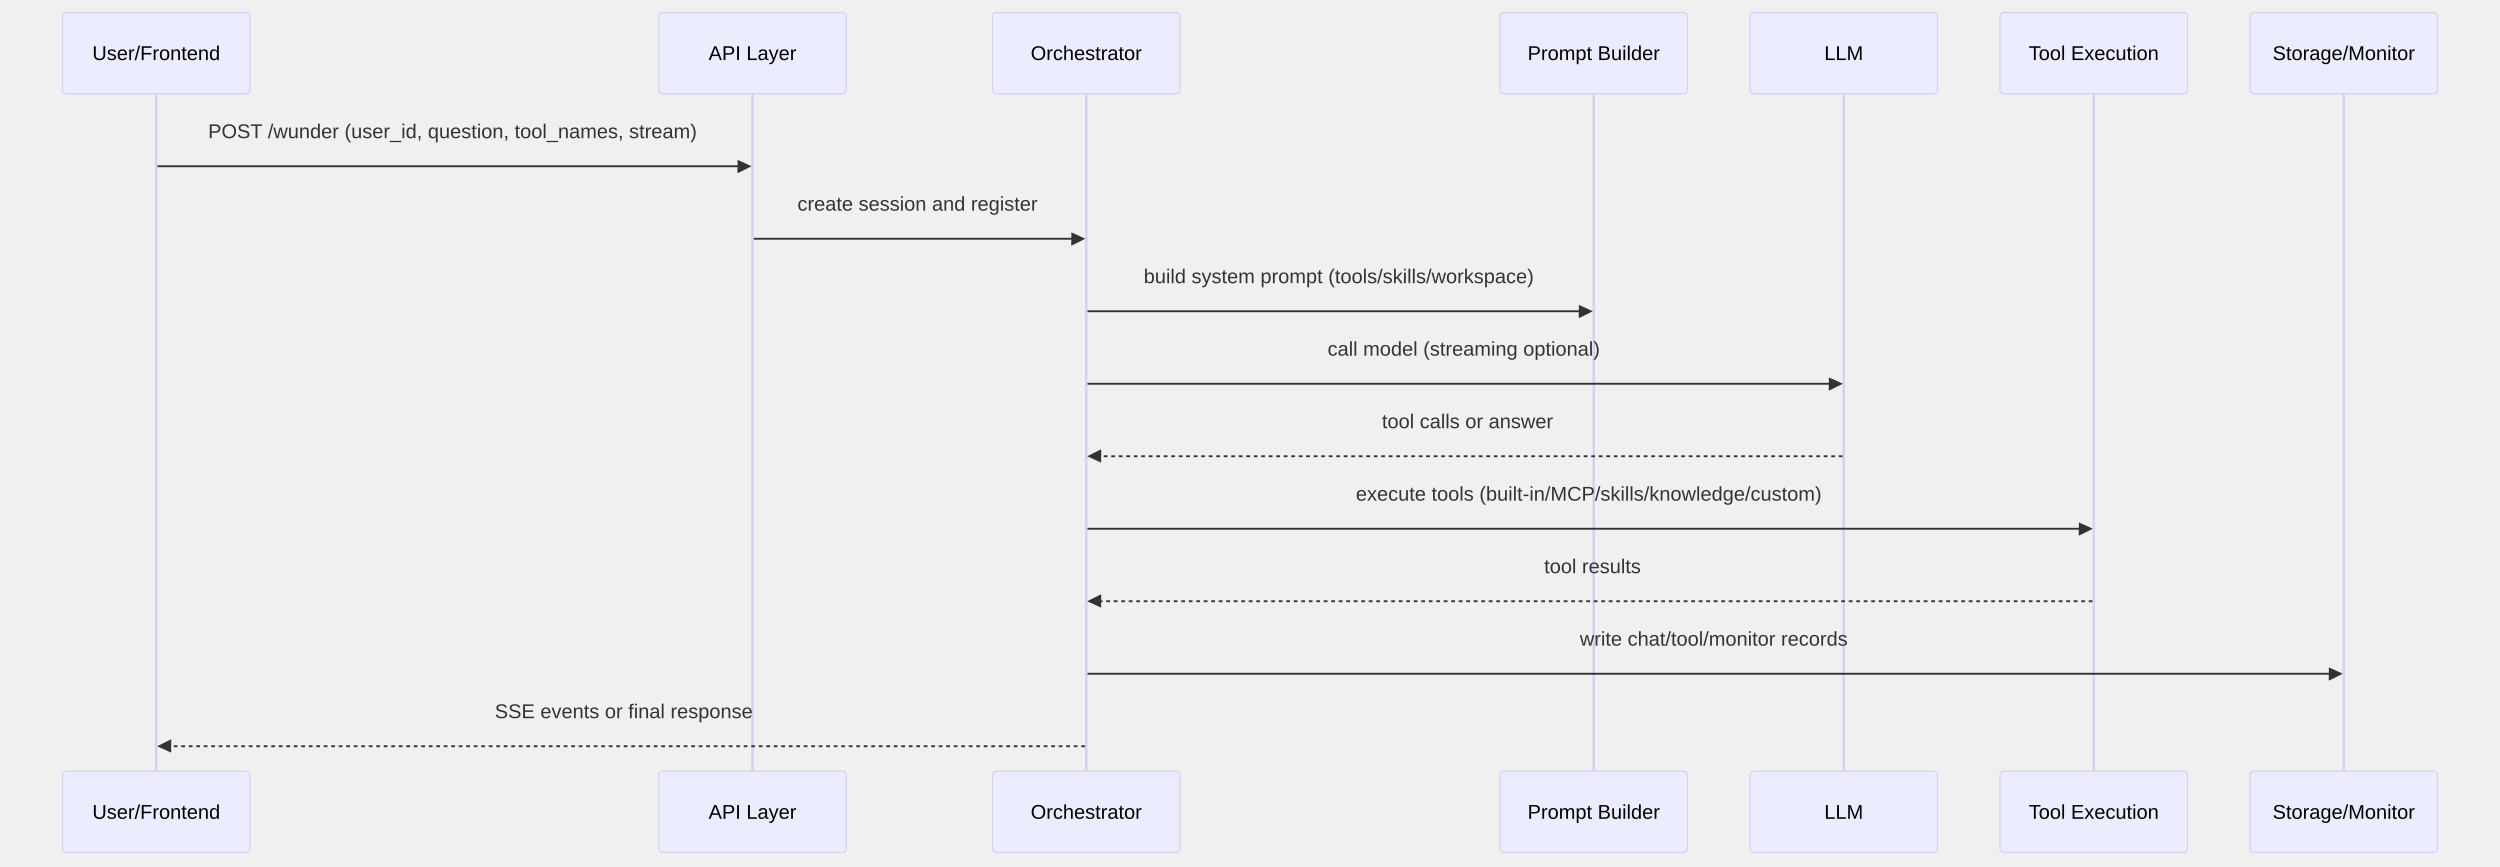
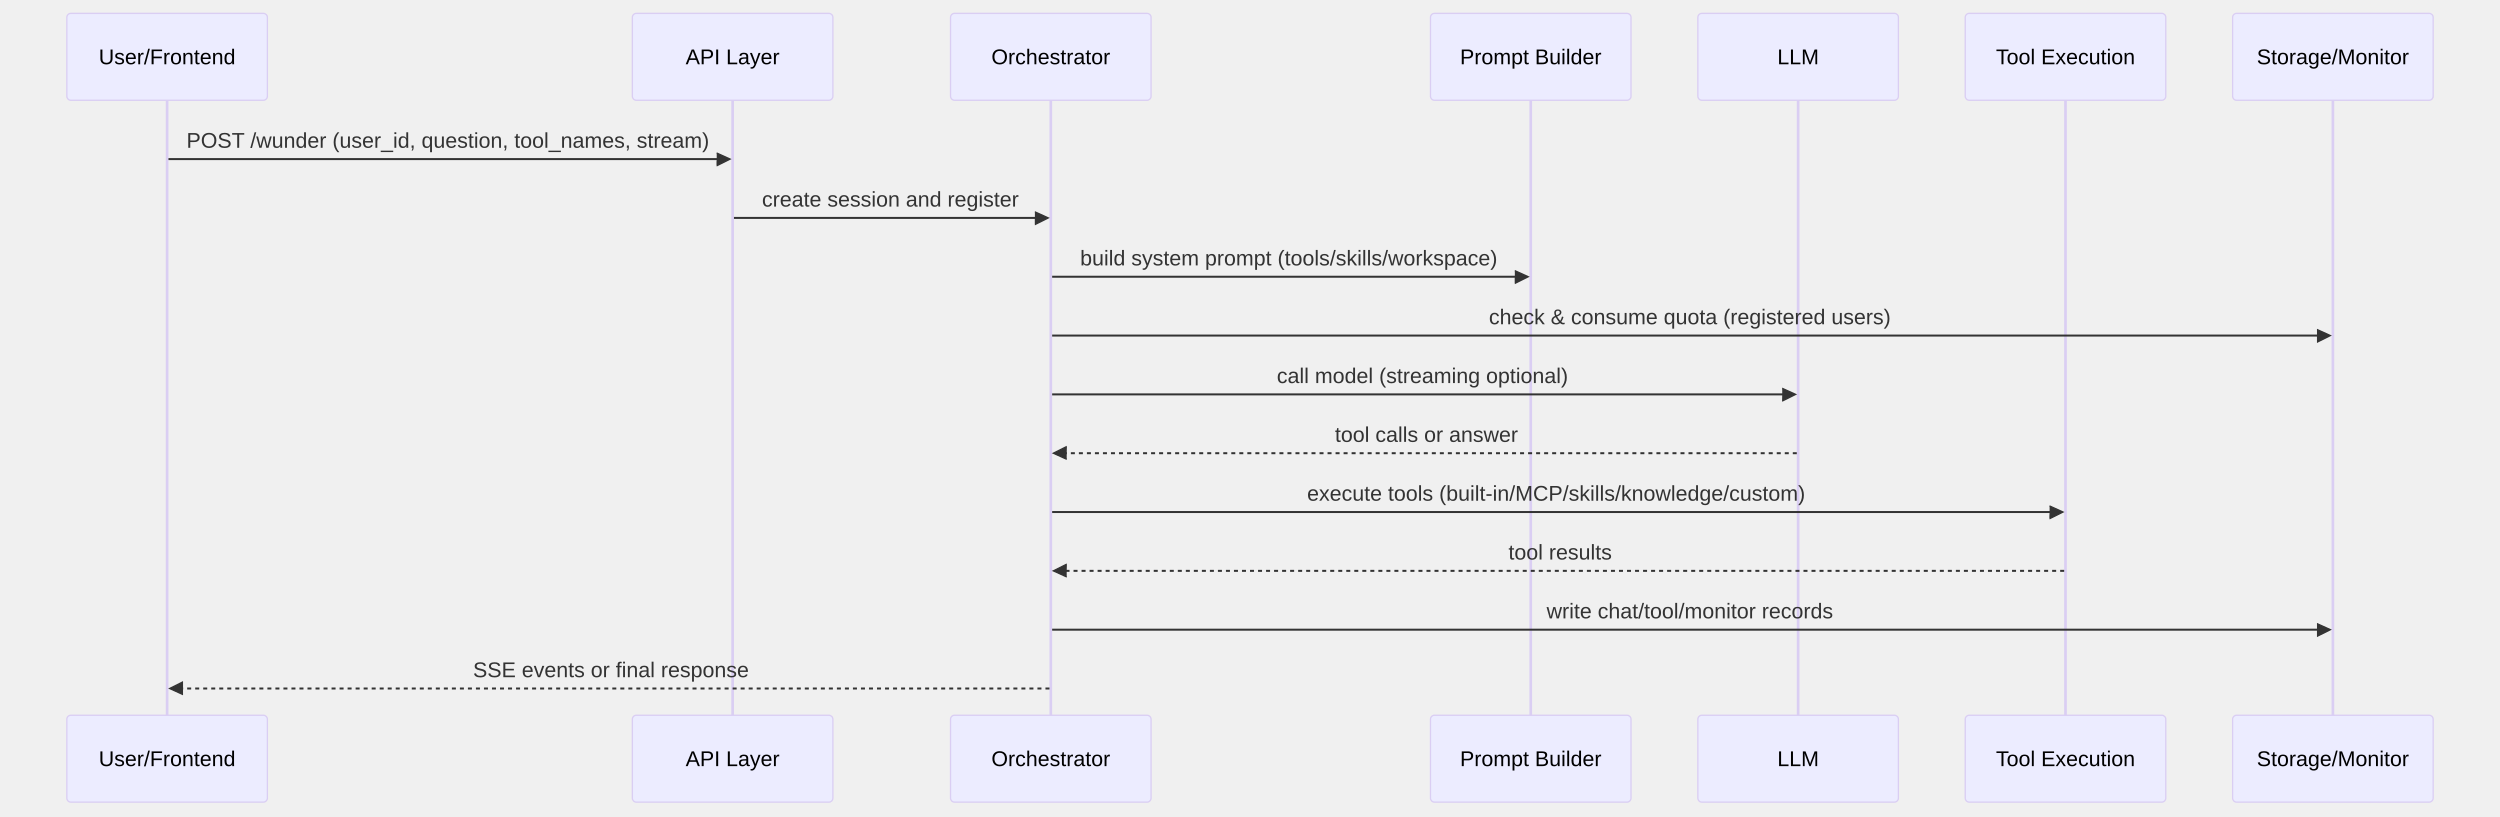
- <svg xmlns="http://www.w3.org/2000/svg" id="my-svg" width="100%" style="max-width: 2000px; background-color: white;" viewBox="-50 -10 2000 693" role="graphics-document document" aria-roledescription="sequence">
+ <svg xmlns="http://www.w3.org/2000/svg" id="my-svg" width="100%" style="max-width: 1870px; background-color: white;" viewBox="-50 -10 1870 611" role="graphics-document document" aria-roledescription="sequence">
  <g>
-     <rect x="1750" y="607" fill="#eaeaea" stroke="#666" width="150" height="65" name="S" rx="3" ry="3" class="actor actor-bottom" />
-     <text x="1825" y="639.5" dominant-baseline="central" alignment-baseline="central" class="actor actor-box" style="text-anchor: middle; font-size: 16px; font-weight: 400;">
-       <tspan x="1825" dy="0">Storage/Monitor</tspan>
+     <rect x="1620" y="525" fill="#eaeaea" stroke="#666" width="150" height="65" name="S" rx="3" ry="3" class="actor actor-bottom" />
+     <text x="1695" y="557.5" dominant-baseline="central" alignment-baseline="central" class="actor actor-box" style="text-anchor: middle; font-size: 16px; font-weight: 400;">
+       <tspan x="1695" dy="0">Storage/Monitor</tspan>
    </text>
  </g>
  <g>
-     <rect x="1550" y="607" fill="#eaeaea" stroke="#666" width="150" height="65" name="T" rx="3" ry="3" class="actor actor-bottom" />
-     <text x="1625" y="639.5" dominant-baseline="central" alignment-baseline="central" class="actor actor-box" style="text-anchor: middle; font-size: 16px; font-weight: 400;">
-       <tspan x="1625" dy="0">Tool Execution</tspan>
+     <rect x="1420" y="525" fill="#eaeaea" stroke="#666" width="150" height="65" name="T" rx="3" ry="3" class="actor actor-bottom" />
+     <text x="1495" y="557.5" dominant-baseline="central" alignment-baseline="central" class="actor actor-box" style="text-anchor: middle; font-size: 16px; font-weight: 400;">
+       <tspan x="1495" dy="0">Tool Execution</tspan>
    </text>
  </g>
  <g>
-     <rect x="1350" y="607" fill="#eaeaea" stroke="#666" width="150" height="65" name="L" rx="3" ry="3" class="actor actor-bottom" />
-     <text x="1425" y="639.5" dominant-baseline="central" alignment-baseline="central" class="actor actor-box" style="text-anchor: middle; font-size: 16px; font-weight: 400;">
-       <tspan x="1425" dy="0">LLM</tspan>
+     <rect x="1220" y="525" fill="#eaeaea" stroke="#666" width="150" height="65" name="L" rx="3" ry="3" class="actor actor-bottom" />
+     <text x="1295" y="557.5" dominant-baseline="central" alignment-baseline="central" class="actor actor-box" style="text-anchor: middle; font-size: 16px; font-weight: 400;">
+       <tspan x="1295" dy="0">LLM</tspan>
    </text>
  </g>
  <g>
-     <rect x="1150" y="607" fill="#eaeaea" stroke="#666" width="150" height="65" name="P" rx="3" ry="3" class="actor actor-bottom" />
-     <text x="1225" y="639.5" dominant-baseline="central" alignment-baseline="central" class="actor actor-box" style="text-anchor: middle; font-size: 16px; font-weight: 400;">
-       <tspan x="1225" dy="0">Prompt Builder</tspan>
+     <rect x="1020" y="525" fill="#eaeaea" stroke="#666" width="150" height="65" name="P" rx="3" ry="3" class="actor actor-bottom" />
+     <text x="1095" y="557.5" dominant-baseline="central" alignment-baseline="central" class="actor actor-box" style="text-anchor: middle; font-size: 16px; font-weight: 400;">
+       <tspan x="1095" dy="0">Prompt Builder</tspan>
    </text>
  </g>
  <g>
-     <rect x="744" y="607" fill="#eaeaea" stroke="#666" width="150" height="65" name="O" rx="3" ry="3" class="actor actor-bottom" />
-     <text x="819" y="639.5" dominant-baseline="central" alignment-baseline="central" class="actor actor-box" style="text-anchor: middle; font-size: 16px; font-weight: 400;">
-       <tspan x="819" dy="0">Orchestrator</tspan>
+     <rect x="661" y="525" fill="#eaeaea" stroke="#666" width="150" height="65" name="O" rx="3" ry="3" class="actor actor-bottom" />
+     <text x="736" y="557.5" dominant-baseline="central" alignment-baseline="central" class="actor actor-box" style="text-anchor: middle; font-size: 16px; font-weight: 400;">
+       <tspan x="736" dy="0">Orchestrator</tspan>
    </text>
  </g>
  <g>
-     <rect x="477" y="607" fill="#eaeaea" stroke="#666" width="150" height="65" name="API" rx="3" ry="3" class="actor actor-bottom" />
-     <text x="552" y="639.5" dominant-baseline="central" alignment-baseline="central" class="actor actor-box" style="text-anchor: middle; font-size: 16px; font-weight: 400;">
-       <tspan x="552" dy="0">API Layer</tspan>
+     <rect x="423" y="525" fill="#eaeaea" stroke="#666" width="150" height="65" name="API" rx="3" ry="3" class="actor actor-bottom" />
+     <text x="498" y="557.5" dominant-baseline="central" alignment-baseline="central" class="actor actor-box" style="text-anchor: middle; font-size: 16px; font-weight: 400;">
+       <tspan x="498" dy="0">API Layer</tspan>
    </text>
  </g>
  <g>
-     <rect x="0" y="607" fill="#eaeaea" stroke="#666" width="150" height="65" name="U" rx="3" ry="3" class="actor actor-bottom" />
-     <text x="75" y="639.5" dominant-baseline="central" alignment-baseline="central" class="actor actor-box" style="text-anchor: middle; font-size: 16px; font-weight: 400;">
+     <rect x="0" y="525" fill="#eaeaea" stroke="#666" width="150" height="65" name="U" rx="3" ry="3" class="actor actor-bottom" />
+     <text x="75" y="557.5" dominant-baseline="central" alignment-baseline="central" class="actor actor-box" style="text-anchor: middle; font-size: 16px; font-weight: 400;">
      <tspan x="75" dy="0">User/Frontend</tspan>
    </text>
  </g>
  <g>
-     <line id="actor6" x1="1825" y1="65" x2="1825" y2="607" class="actor-line 200" stroke-width="0.5px" stroke="#999" name="S" />
+     <line id="actor6" x1="1695" y1="65" x2="1695" y2="525" class="actor-line 200" stroke-width="0.5px" stroke="#999" name="S" />
    <g id="root-6">
-       <rect x="1750" y="0" fill="#eaeaea" stroke="#666" width="150" height="65" name="S" rx="3" ry="3" class="actor actor-top" />
-       <text x="1825" y="32.5" dominant-baseline="central" alignment-baseline="central" class="actor actor-box" style="text-anchor: middle; font-size: 16px; font-weight: 400;">
-         <tspan x="1825" dy="0">Storage/Monitor</tspan>
+       <rect x="1620" y="0" fill="#eaeaea" stroke="#666" width="150" height="65" name="S" rx="3" ry="3" class="actor actor-top" />
+       <text x="1695" y="32.5" dominant-baseline="central" alignment-baseline="central" class="actor actor-box" style="text-anchor: middle; font-size: 16px; font-weight: 400;">
+         <tspan x="1695" dy="0">Storage/Monitor</tspan>
      </text>
    </g>
  </g>
  <g>
-     <line id="actor5" x1="1625" y1="65" x2="1625" y2="607" class="actor-line 200" stroke-width="0.5px" stroke="#999" name="T" />
+     <line id="actor5" x1="1495" y1="65" x2="1495" y2="525" class="actor-line 200" stroke-width="0.5px" stroke="#999" name="T" />
    <g id="root-5">
-       <rect x="1550" y="0" fill="#eaeaea" stroke="#666" width="150" height="65" name="T" rx="3" ry="3" class="actor actor-top" />
-       <text x="1625" y="32.5" dominant-baseline="central" alignment-baseline="central" class="actor actor-box" style="text-anchor: middle; font-size: 16px; font-weight: 400;">
-         <tspan x="1625" dy="0">Tool Execution</tspan>
+       <rect x="1420" y="0" fill="#eaeaea" stroke="#666" width="150" height="65" name="T" rx="3" ry="3" class="actor actor-top" />
+       <text x="1495" y="32.5" dominant-baseline="central" alignment-baseline="central" class="actor actor-box" style="text-anchor: middle; font-size: 16px; font-weight: 400;">
+         <tspan x="1495" dy="0">Tool Execution</tspan>
      </text>
    </g>
  </g>
  <g>
-     <line id="actor4" x1="1425" y1="65" x2="1425" y2="607" class="actor-line 200" stroke-width="0.5px" stroke="#999" name="L" />
+     <line id="actor4" x1="1295" y1="65" x2="1295" y2="525" class="actor-line 200" stroke-width="0.5px" stroke="#999" name="L" />
    <g id="root-4">
-       <rect x="1350" y="0" fill="#eaeaea" stroke="#666" width="150" height="65" name="L" rx="3" ry="3" class="actor actor-top" />
-       <text x="1425" y="32.5" dominant-baseline="central" alignment-baseline="central" class="actor actor-box" style="text-anchor: middle; font-size: 16px; font-weight: 400;">
-         <tspan x="1425" dy="0">LLM</tspan>
+       <rect x="1220" y="0" fill="#eaeaea" stroke="#666" width="150" height="65" name="L" rx="3" ry="3" class="actor actor-top" />
+       <text x="1295" y="32.5" dominant-baseline="central" alignment-baseline="central" class="actor actor-box" style="text-anchor: middle; font-size: 16px; font-weight: 400;">
+         <tspan x="1295" dy="0">LLM</tspan>
      </text>
    </g>
  </g>
  <g>
-     <line id="actor3" x1="1225" y1="65" x2="1225" y2="607" class="actor-line 200" stroke-width="0.5px" stroke="#999" name="P" />
+     <line id="actor3" x1="1095" y1="65" x2="1095" y2="525" class="actor-line 200" stroke-width="0.5px" stroke="#999" name="P" />
    <g id="root-3">
-       <rect x="1150" y="0" fill="#eaeaea" stroke="#666" width="150" height="65" name="P" rx="3" ry="3" class="actor actor-top" />
-       <text x="1225" y="32.5" dominant-baseline="central" alignment-baseline="central" class="actor actor-box" style="text-anchor: middle; font-size: 16px; font-weight: 400;">
-         <tspan x="1225" dy="0">Prompt Builder</tspan>
+       <rect x="1020" y="0" fill="#eaeaea" stroke="#666" width="150" height="65" name="P" rx="3" ry="3" class="actor actor-top" />
+       <text x="1095" y="32.5" dominant-baseline="central" alignment-baseline="central" class="actor actor-box" style="text-anchor: middle; font-size: 16px; font-weight: 400;">
+         <tspan x="1095" dy="0">Prompt Builder</tspan>
      </text>
    </g>
  </g>
  <g>
-     <line id="actor2" x1="819" y1="65" x2="819" y2="607" class="actor-line 200" stroke-width="0.5px" stroke="#999" name="O" />
+     <line id="actor2" x1="736" y1="65" x2="736" y2="525" class="actor-line 200" stroke-width="0.5px" stroke="#999" name="O" />
    <g id="root-2">
-       <rect x="744" y="0" fill="#eaeaea" stroke="#666" width="150" height="65" name="O" rx="3" ry="3" class="actor actor-top" />
-       <text x="819" y="32.5" dominant-baseline="central" alignment-baseline="central" class="actor actor-box" style="text-anchor: middle; font-size: 16px; font-weight: 400;">
-         <tspan x="819" dy="0">Orchestrator</tspan>
+       <rect x="661" y="0" fill="#eaeaea" stroke="#666" width="150" height="65" name="O" rx="3" ry="3" class="actor actor-top" />
+       <text x="736" y="32.5" dominant-baseline="central" alignment-baseline="central" class="actor actor-box" style="text-anchor: middle; font-size: 16px; font-weight: 400;">
+         <tspan x="736" dy="0">Orchestrator</tspan>
      </text>
    </g>
  </g>
  <g>
-     <line id="actor1" x1="552" y1="65" x2="552" y2="607" class="actor-line 200" stroke-width="0.5px" stroke="#999" name="API" />
+     <line id="actor1" x1="498" y1="65" x2="498" y2="525" class="actor-line 200" stroke-width="0.5px" stroke="#999" name="API" />
    <g id="root-1">
-       <rect x="477" y="0" fill="#eaeaea" stroke="#666" width="150" height="65" name="API" rx="3" ry="3" class="actor actor-top" />
-       <text x="552" y="32.5" dominant-baseline="central" alignment-baseline="central" class="actor actor-box" style="text-anchor: middle; font-size: 16px; font-weight: 400;">
-         <tspan x="552" dy="0">API Layer</tspan>
+       <rect x="423" y="0" fill="#eaeaea" stroke="#666" width="150" height="65" name="API" rx="3" ry="3" class="actor actor-top" />
+       <text x="498" y="32.5" dominant-baseline="central" alignment-baseline="central" class="actor actor-box" style="text-anchor: middle; font-size: 16px; font-weight: 400;">
+         <tspan x="498" dy="0">API Layer</tspan>
      </text>
    </g>
  </g>
  <g>
-     <line id="actor0" x1="75" y1="65" x2="75" y2="607" class="actor-line 200" stroke-width="0.5px" stroke="#999" name="U" />
+     <line id="actor0" x1="75" y1="65" x2="75" y2="525" class="actor-line 200" stroke-width="0.5px" stroke="#999" name="U" />
    <g id="root-0">
      <rect x="0" y="0" fill="#eaeaea" stroke="#666" width="150" height="65" name="U" rx="3" ry="3" class="actor actor-top" />
      <text x="75" y="32.5" dominant-baseline="central" alignment-baseline="central" class="actor actor-box" style="text-anchor: middle; font-size: 16px; font-weight: 400;">
        <tspan x="75" dy="0">User/Frontend</tspan>
      </text>
    </g>
  </g>
  <style>#my-svg{font-family:"trebuchet ms",verdana,arial,sans-serif;font-size:16px;fill:#333;}@keyframes edge-animation-frame{from{stroke-dashoffset:0;}}@keyframes dash{to{stroke-dashoffset:0;}}#my-svg .edge-animation-slow{stroke-dasharray:9,5!important;stroke-dashoffset:900;animation:dash 50s linear infinite;stroke-linecap:round;}#my-svg .edge-animation-fast{stroke-dasharray:9,5!important;stroke-dashoffset:900;animation:dash 20s linear infinite;stroke-linecap:round;}#my-svg .error-icon{fill:#552222;}#my-svg .error-text{fill:#552222;stroke:#552222;}#my-svg .edge-thickness-normal{stroke-width:1px;}#my-svg .edge-thickness-thick{stroke-width:3.5px;}#my-svg .edge-pattern-solid{stroke-dasharray:0;}#my-svg .edge-thickness-invisible{stroke-width:0;fill:none;}#my-svg .edge-pattern-dashed{stroke-dasharray:3;}#my-svg .edge-pattern-dotted{stroke-dasharray:2;}#my-svg .marker{fill:#333333;stroke:#333333;}#my-svg .marker.cross{stroke:#333333;}#my-svg svg{font-family:"trebuchet ms",verdana,arial,sans-serif;font-size:16px;}#my-svg p{margin:0;}#my-svg .actor{stroke:hsl(259.626, 59.777%, 87.902%);fill:#ECECFF;}#my-svg text.actor&gt;tspan{fill:black;stroke:none;}#my-svg .actor-line{stroke:hsl(259.626, 59.777%, 87.902%);}#my-svg .innerArc{stroke-width:1.5;stroke-dasharray:none;}#my-svg .messageLine0{stroke-width:1.5;stroke-dasharray:none;stroke:#333;}#my-svg .messageLine1{stroke-width:1.5;stroke-dasharray:2,2;stroke:#333;}#my-svg #arrowhead path{fill:#333;stroke:#333;}#my-svg .sequenceNumber{fill:white;}#my-svg #sequencenumber{fill:#333;}#my-svg #crosshead path{fill:#333;stroke:#333;}#my-svg .messageText{fill:#333;stroke:none;}#my-svg .labelBox{stroke:hsl(259.626, 59.777%, 87.902%);fill:#ECECFF;}#my-svg .labelText,#my-svg .labelText&gt;tspan{fill:black;stroke:none;}#my-svg .loopText,#my-svg .loopText&gt;tspan{fill:black;stroke:none;}#my-svg .loopLine{stroke-width:2px;stroke-dasharray:2,2;stroke:hsl(259.626, 59.777%, 87.902%);fill:hsl(259.626, 59.777%, 87.902%);}#my-svg .note{stroke:#aaaa33;fill:#fff5ad;}#my-svg .noteText,#my-svg .noteText&gt;tspan{fill:black;stroke:none;}#my-svg .activation0{fill:#f4f4f4;stroke:#666;}#my-svg .activation1{fill:#f4f4f4;stroke:#666;}#my-svg .activation2{fill:#f4f4f4;stroke:#666;}#my-svg .actorPopupMenu{position:absolute;}#my-svg .actorPopupMenuPanel{position:absolute;fill:#ECECFF;box-shadow:0px 8px 16px 0px rgba(0,0,0,0.2);filter:drop-shadow(3px 5px 2px rgb(0 0 0 / 0.4));}#my-svg .actor-man line{stroke:hsl(259.626, 59.777%, 87.902%);fill:#ECECFF;}#my-svg .actor-man circle,#my-svg line{stroke:hsl(259.626, 59.777%, 87.902%);fill:#ECECFF;stroke-width:2px;}#my-svg :root{--mermaid-font-family:"trebuchet ms",verdana,arial,sans-serif;}</style>
  <g />
  <defs>
    <symbol id="computer" width="24" height="24">
      <path transform="scale(.5)" d="M2 2v13h20v-13h-20zm18 11h-16v-9h16v9zm-10.228 6l.466-1h3.524l.467 1h-4.457zm14.228 3h-24l2-6h2.104l-1.33 4h18.45l-1.297-4h2.073l2 6zm-5-10h-14v-7h14v7z" />
    </symbol>
  </defs>
  <defs>
    <symbol id="database" fill-rule="evenodd" clip-rule="evenodd">
      <path transform="scale(.5)" d="M12.258.001l.256.004.255.005.253.008.251.01.249.012.247.015.246.016.242.019.241.02.239.023.236.024.233.027.231.028.229.031.225.032.223.034.22.036.217.038.214.04.211.041.208.043.205.045.201.046.198.048.194.05.191.051.187.053.183.054.18.056.175.057.172.059.168.06.163.061.16.063.155.064.15.066.074.033.073.033.071.034.07.034.069.035.068.035.067.035.066.035.064.036.064.036.062.036.06.036.06.037.058.037.058.037.055.038.055.038.053.038.052.038.051.039.05.039.048.039.047.039.045.04.044.04.043.04.041.04.04.041.039.041.037.041.036.041.034.041.033.042.032.042.03.042.029.042.027.042.026.043.024.043.023.043.021.043.02.043.018.044.017.043.015.044.013.044.012.044.011.045.009.044.007.045.006.045.004.045.002.045.001.045v17l-.001.045-.002.045-.004.045-.006.045-.007.045-.009.044-.011.045-.012.044-.013.044-.015.044-.017.043-.018.044-.02.043-.021.043-.023.043-.024.043-.026.043-.027.042-.029.042-.03.042-.032.042-.033.042-.034.041-.036.041-.037.041-.039.041-.04.041-.041.04-.043.04-.044.04-.045.04-.047.039-.048.039-.05.039-.051.039-.052.038-.053.038-.055.038-.055.038-.058.037-.058.037-.06.037-.06.036-.062.036-.064.036-.064.036-.066.035-.067.035-.068.035-.069.035-.07.034-.071.034-.073.033-.074.033-.15.066-.155.064-.16.063-.163.061-.168.06-.172.059-.175.057-.18.056-.183.054-.187.053-.191.051-.194.05-.198.048-.201.046-.205.045-.208.043-.211.041-.214.04-.217.038-.22.036-.223.034-.225.032-.229.031-.231.028-.233.027-.236.024-.239.023-.241.02-.242.019-.246.016-.247.015-.249.012-.251.01-.253.008-.255.005-.256.004-.258.001-.258-.001-.256-.004-.255-.005-.253-.008-.251-.01-.249-.012-.247-.015-.245-.016-.243-.019-.241-.02-.238-.023-.236-.024-.234-.027-.231-.028-.228-.031-.226-.032-.223-.034-.22-.036-.217-.038-.214-.04-.211-.041-.208-.043-.204-.045-.201-.046-.198-.048-.195-.05-.19-.051-.187-.053-.184-.054-.179-.056-.176-.057-.172-.059-.167-.06-.164-.061-.159-.063-.155-.064-.151-.066-.074-.033-.072-.033-.072-.034-.07-.034-.069-.035-.068-.035-.067-.035-.066-.035-.064-.036-.063-.036-.062-.036-.061-.036-.06-.037-.058-.037-.057-.037-.056-.038-.055-.038-.053-.038-.052-.038-.051-.039-.049-.039-.049-.039-.046-.039-.046-.04-.044-.04-.043-.04-.041-.04-.04-.041-.039-.041-.037-.041-.036-.041-.034-.041-.033-.042-.032-.042-.03-.042-.029-.042-.027-.042-.026-.043-.024-.043-.023-.043-.021-.043-.02-.043-.018-.044-.017-.043-.015-.044-.013-.044-.012-.044-.011-.045-.009-.044-.007-.045-.006-.045-.004-.045-.002-.045-.001-.045v-17l.001-.045.002-.045.004-.045.006-.045.007-.045.009-.044.011-.045.012-.044.013-.044.015-.044.017-.043.018-.044.02-.043.021-.043.023-.043.024-.043.026-.043.027-.042.029-.042.03-.042.032-.042.033-.042.034-.041.036-.041.037-.041.039-.041.04-.041.041-.04.043-.04.044-.04.046-.04.046-.039.049-.039.049-.039.051-.039.052-.038.053-.038.055-.038.056-.038.057-.037.058-.037.06-.037.061-.036.062-.036.063-.036.064-.036.066-.035.067-.035.068-.035.069-.035.07-.034.072-.034.072-.033.074-.033.151-.066.155-.064.159-.063.164-.061.167-.06.172-.059.176-.057.179-.056.184-.054.187-.053.19-.051.195-.05.198-.048.201-.046.204-.045.208-.043.211-.041.214-.04.217-.038.22-.036.223-.034.226-.032.228-.031.231-.028.234-.027.236-.024.238-.023.241-.02.243-.019.245-.016.247-.015.249-.012.251-.01.253-.008.255-.005.256-.004.258-.001.258.001zm-9.258 20.499v.01l.001.021.003.021.004.022.005.021.006.022.007.022.009.023.01.022.011.023.012.023.013.023.015.023.016.024.017.023.018.024.019.024.021.024.022.025.023.024.024.025.052.049.056.05.061.051.066.051.07.051.075.051.079.052.084.052.088.052.092.052.097.052.102.051.105.052.11.052.114.051.119.051.123.051.127.05.131.05.135.05.139.048.144.049.147.047.152.047.155.047.16.045.163.045.167.043.171.043.176.041.178.041.183.039.187.039.19.037.194.035.197.035.202.033.204.031.209.03.212.029.216.027.219.025.222.024.226.021.23.02.233.018.236.016.24.015.243.012.246.01.249.008.253.005.256.004.259.001.26-.001.257-.004.254-.005.25-.008.247-.011.244-.012.241-.014.237-.016.233-.018.231-.021.226-.021.224-.024.22-.026.216-.027.212-.028.21-.031.205-.031.202-.034.198-.034.194-.036.191-.037.187-.039.183-.04.179-.04.175-.042.172-.043.168-.044.163-.045.16-.046.155-.046.152-.047.148-.048.143-.049.139-.049.136-.05.131-.05.126-.05.123-.051.118-.052.114-.051.11-.052.106-.052.101-.052.096-.052.092-.052.088-.053.083-.051.079-.052.074-.052.07-.051.065-.051.06-.051.056-.05.051-.05.023-.024.023-.025.021-.024.02-.024.019-.024.018-.024.017-.024.015-.023.014-.024.013-.023.012-.023.01-.023.01-.022.008-.022.006-.022.006-.022.004-.022.004-.021.001-.021.001-.021v-4.127l-.077.055-.08.053-.083.054-.085.053-.087.052-.09.052-.093.051-.095.05-.097.05-.1.049-.102.049-.105.048-.106.047-.109.047-.111.046-.114.045-.115.045-.118.044-.12.043-.122.042-.124.042-.126.041-.128.04-.13.04-.132.038-.134.038-.135.037-.138.037-.139.035-.142.035-.143.034-.144.033-.147.032-.148.031-.15.03-.151.03-.153.029-.154.027-.156.027-.158.026-.159.025-.161.024-.162.023-.163.022-.165.021-.166.02-.167.019-.169.018-.169.017-.171.016-.173.015-.173.014-.175.013-.175.012-.177.011-.178.01-.179.008-.179.008-.181.006-.182.005-.182.004-.184.003-.184.002h-.37l-.184-.002-.184-.003-.182-.004-.182-.005-.181-.006-.179-.008-.179-.008-.178-.01-.176-.011-.176-.012-.175-.013-.173-.014-.172-.015-.171-.016-.17-.017-.169-.018-.167-.019-.166-.02-.165-.021-.163-.022-.162-.023-.161-.024-.159-.025-.157-.026-.156-.027-.155-.027-.153-.029-.151-.03-.15-.03-.148-.031-.146-.032-.145-.033-.143-.034-.141-.035-.14-.035-.137-.037-.136-.037-.134-.038-.132-.038-.13-.04-.128-.04-.126-.041-.124-.042-.122-.042-.12-.044-.117-.043-.116-.045-.113-.045-.112-.046-.109-.047-.106-.047-.105-.048-.102-.049-.1-.049-.097-.05-.095-.05-.093-.052-.09-.051-.087-.052-.085-.053-.083-.054-.08-.054-.077-.054v4.127zm0-5.654v.011l.001.021.003.021.004.021.005.022.006.022.007.022.009.022.01.022.011.023.012.023.013.023.015.024.016.023.017.024.018.024.019.024.021.024.022.024.023.025.024.024.052.05.056.05.061.05.066.051.07.051.075.052.079.051.084.052.088.052.092.052.097.052.102.052.105.052.11.051.114.051.119.052.123.05.127.051.131.05.135.049.139.049.144.048.147.048.152.047.155.046.16.045.163.045.167.044.171.042.176.042.178.04.183.04.187.038.19.037.194.036.197.034.202.033.204.032.209.03.212.028.216.027.219.025.222.024.226.022.23.02.233.018.236.016.24.014.243.012.246.01.249.008.253.006.256.003.259.001.26-.001.257-.003.254-.006.25-.008.247-.01.244-.012.241-.015.237-.016.233-.018.231-.02.226-.022.224-.024.22-.025.216-.027.212-.029.21-.03.205-.032.202-.033.198-.035.194-.036.191-.037.187-.039.183-.039.179-.041.175-.042.172-.043.168-.044.163-.045.16-.045.155-.047.152-.047.148-.048.143-.048.139-.05.136-.049.131-.05.126-.051.123-.051.118-.051.114-.052.11-.052.106-.052.101-.052.096-.052.092-.052.088-.052.083-.052.079-.052.074-.051.07-.052.065-.051.06-.05.056-.051.051-.049.023-.025.023-.024.021-.025.02-.024.019-.024.018-.024.017-.024.015-.023.014-.023.013-.024.012-.022.01-.023.01-.023.008-.022.006-.022.006-.022.004-.021.004-.022.001-.021.001-.021v-4.139l-.077.054-.08.054-.083.054-.085.052-.087.053-.09.051-.093.051-.095.051-.097.05-.1.049-.102.049-.105.048-.106.047-.109.047-.111.046-.114.045-.115.044-.118.044-.12.044-.122.042-.124.042-.126.041-.128.04-.13.039-.132.039-.134.038-.135.037-.138.036-.139.036-.142.035-.143.033-.144.033-.147.033-.148.031-.15.03-.151.03-.153.028-.154.028-.156.027-.158.026-.159.025-.161.024-.162.023-.163.022-.165.021-.166.02-.167.019-.169.018-.169.017-.171.016-.173.015-.173.014-.175.013-.175.012-.177.011-.178.009-.179.009-.179.007-.181.007-.182.005-.182.004-.184.003-.184.002h-.37l-.184-.002-.184-.003-.182-.004-.182-.005-.181-.007-.179-.007-.179-.009-.178-.009-.176-.011-.176-.012-.175-.013-.173-.014-.172-.015-.171-.016-.17-.017-.169-.018-.167-.019-.166-.02-.165-.021-.163-.022-.162-.023-.161-.024-.159-.025-.157-.026-.156-.027-.155-.028-.153-.028-.151-.03-.15-.03-.148-.031-.146-.033-.145-.033-.143-.033-.141-.035-.14-.036-.137-.036-.136-.037-.134-.038-.132-.039-.13-.039-.128-.04-.126-.041-.124-.042-.122-.043-.12-.043-.117-.044-.116-.044-.113-.046-.112-.046-.109-.046-.106-.047-.105-.048-.102-.049-.1-.049-.097-.05-.095-.051-.093-.051-.09-.051-.087-.053-.085-.052-.083-.054-.08-.054-.077-.054v4.139zm0-5.666v.011l.001.02.003.022.004.021.005.022.006.021.007.022.009.023.01.022.011.023.012.023.013.023.015.023.016.024.017.024.018.023.019.024.021.025.022.024.023.024.024.025.052.05.056.05.061.05.066.051.07.051.075.052.079.051.084.052.088.052.092.052.097.052.102.052.105.051.11.052.114.051.119.051.123.051.127.05.131.05.135.05.139.049.144.048.147.048.152.047.155.046.16.045.163.045.167.043.171.043.176.042.178.04.183.04.187.038.19.037.194.036.197.034.202.033.204.032.209.03.212.028.216.027.219.025.222.024.226.021.23.02.233.018.236.017.24.014.243.012.246.01.249.008.253.006.256.003.259.001.26-.001.257-.003.254-.006.25-.008.247-.01.244-.013.241-.014.237-.016.233-.018.231-.02.226-.022.224-.024.22-.025.216-.027.212-.029.21-.03.205-.032.202-.033.198-.035.194-.036.191-.037.187-.039.183-.039.179-.041.175-.042.172-.043.168-.044.163-.045.16-.045.155-.047.152-.047.148-.048.143-.049.139-.049.136-.049.131-.051.126-.05.123-.051.118-.052.114-.051.11-.052.106-.052.101-.052.096-.052.092-.052.088-.052.083-.052.079-.052.074-.052.07-.051.065-.051.06-.051.056-.05.051-.049.023-.025.023-.025.021-.024.02-.024.019-.024.018-.024.017-.024.015-.023.014-.024.013-.023.012-.023.01-.022.01-.023.008-.022.006-.022.006-.022.004-.022.004-.021.001-.021.001-.021v-4.153l-.077.054-.08.054-.083.053-.085.053-.087.053-.09.051-.093.051-.095.051-.097.05-.1.049-.102.048-.105.048-.106.048-.109.046-.111.046-.114.046-.115.044-.118.044-.12.043-.122.043-.124.042-.126.041-.128.04-.13.039-.132.039-.134.038-.135.037-.138.036-.139.036-.142.034-.143.034-.144.033-.147.032-.148.032-.15.03-.151.03-.153.028-.154.028-.156.027-.158.026-.159.024-.161.024-.162.023-.163.023-.165.021-.166.02-.167.019-.169.018-.169.017-.171.016-.173.015-.173.014-.175.013-.175.012-.177.01-.178.01-.179.009-.179.007-.181.006-.182.006-.182.004-.184.003-.184.001-.185.001-.185-.001-.184-.001-.184-.003-.182-.004-.182-.006-.181-.006-.179-.007-.179-.009-.178-.01-.176-.01-.176-.012-.175-.013-.173-.014-.172-.015-.171-.016-.17-.017-.169-.018-.167-.019-.166-.02-.165-.021-.163-.023-.162-.023-.161-.024-.159-.024-.157-.026-.156-.027-.155-.028-.153-.028-.151-.03-.15-.03-.148-.032-.146-.032-.145-.033-.143-.034-.141-.034-.14-.036-.137-.036-.136-.037-.134-.038-.132-.039-.13-.039-.128-.041-.126-.041-.124-.041-.122-.043-.12-.043-.117-.044-.116-.044-.113-.046-.112-.046-.109-.046-.106-.048-.105-.048-.102-.048-.1-.05-.097-.049-.095-.051-.093-.051-.09-.052-.087-.052-.085-.053-.083-.053-.08-.054-.077-.054v4.153zm8.74-8.179l-.257.004-.254.005-.25.008-.247.011-.244.012-.241.014-.237.016-.233.018-.231.021-.226.022-.224.023-.22.026-.216.027-.212.028-.21.031-.205.032-.202.033-.198.034-.194.036-.191.038-.187.038-.183.04-.179.041-.175.042-.172.043-.168.043-.163.045-.16.046-.155.046-.152.048-.148.048-.143.048-.139.049-.136.05-.131.05-.126.051-.123.051-.118.051-.114.052-.11.052-.106.052-.101.052-.096.052-.092.052-.088.052-.083.052-.079.052-.074.051-.07.052-.065.051-.06.05-.056.05-.051.05-.023.025-.023.024-.021.024-.02.025-.019.024-.018.024-.017.023-.015.024-.014.023-.013.023-.012.023-.01.023-.01.022-.008.022-.006.023-.006.021-.004.022-.004.021-.001.021-.001.021.001.021.001.021.004.021.004.022.006.021.006.023.008.022.01.022.01.023.012.023.013.023.014.023.015.024.017.023.018.024.019.024.02.025.021.024.023.024.023.025.051.05.056.05.06.05.065.051.07.052.074.051.079.052.083.052.088.052.092.052.096.052.101.052.106.052.11.052.114.052.118.051.123.051.126.051.131.05.136.05.139.049.143.048.148.048.152.048.155.046.16.046.163.045.168.043.172.043.175.042.179.041.183.04.187.038.191.038.194.036.198.034.202.033.205.032.21.031.212.028.216.027.22.026.224.023.226.022.231.021.233.018.237.016.241.014.244.012.247.011.25.008.254.005.257.004.26.001.26-.001.257-.004.254-.005.25-.008.247-.011.244-.012.241-.014.237-.016.233-.018.231-.021.226-.022.224-.023.22-.026.216-.027.212-.028.21-.031.205-.032.202-.033.198-.034.194-.036.191-.038.187-.038.183-.04.179-.041.175-.042.172-.043.168-.043.163-.045.16-.046.155-.046.152-.048.148-.048.143-.048.139-.049.136-.05.131-.05.126-.051.123-.051.118-.051.114-.052.11-.052.106-.052.101-.052.096-.052.092-.052.088-.052.083-.052.079-.052.074-.051.07-.052.065-.051.06-.05.056-.05.051-.05.023-.025.023-.024.021-.024.02-.025.019-.024.018-.024.017-.023.015-.024.014-.023.013-.023.012-.023.01-.023.01-.022.008-.022.006-.023.006-.021.004-.022.004-.021.001-.021.001-.021-.001-.021-.001-.021-.004-.021-.004-.022-.006-.021-.006-.023-.008-.022-.01-.022-.01-.023-.012-.023-.013-.023-.014-.023-.015-.024-.017-.023-.018-.024-.019-.024-.02-.025-.021-.024-.023-.024-.023-.025-.051-.05-.056-.05-.06-.05-.065-.051-.07-.052-.074-.051-.079-.052-.083-.052-.088-.052-.092-.052-.096-.052-.101-.052-.106-.052-.11-.052-.114-.052-.118-.051-.123-.051-.126-.051-.131-.05-.136-.05-.139-.049-.143-.048-.148-.048-.152-.048-.155-.046-.16-.046-.163-.045-.168-.043-.172-.043-.175-.042-.179-.041-.183-.04-.187-.038-.191-.038-.194-.036-.198-.034-.202-.033-.205-.032-.21-.031-.212-.028-.216-.027-.22-.026-.224-.023-.226-.022-.231-.021-.233-.018-.237-.016-.241-.014-.244-.012-.247-.011-.25-.008-.254-.005-.257-.004-.26-.001-.26.001z" />
    </symbol>
  </defs>
  <defs>
    <symbol id="clock" width="24" height="24">
      <path transform="scale(.5)" d="M12 2c5.514 0 10 4.486 10 10s-4.486 10-10 10-10-4.486-10-10 4.486-10 10-10zm0-2c-6.627 0-12 5.373-12 12s5.373 12 12 12 12-5.373 12-12-5.373-12-12-12zm5.848 12.459c.202.038.202.333.001.372-1.907.361-6.045 1.111-6.547 1.111-.719 0-1.301-.582-1.301-1.301 0-.512.77-5.447 1.125-7.445.034-.192.312-.181.343.014l.985 6.238 5.394 1.011z" />
    </symbol>
  </defs>
  <defs>
    <marker id="arrowhead" refX="7.9" refY="5" markerUnits="userSpaceOnUse" markerWidth="12" markerHeight="12" orient="auto-start-reverse">
      <path d="M -1 0 L 10 5 L 0 10 z" />
    </marker>
  </defs>
  <defs>
    <marker id="crosshead" markerWidth="15" markerHeight="8" orient="auto" refX="4" refY="4.5">
      <path fill="none" stroke="#000000" stroke-width="1pt" d="M 1,2 L 6,7 M 6,2 L 1,7" style="stroke-dasharray: 0, 0;" />
    </marker>
  </defs>
  <defs>
    <marker id="filled-head" refX="15.5" refY="7" markerWidth="20" markerHeight="28" orient="auto">
      <path d="M 18,7 L9,13 L14,7 L9,1 Z" />
    </marker>
  </defs>
  <defs>
    <marker id="sequencenumber" refX="15" refY="15" markerWidth="60" markerHeight="40" orient="auto">
      <circle cx="15" cy="15" r="6" />
    </marker>
  </defs>
-   <text x="312" y="80" text-anchor="middle" dominant-baseline="middle" alignment-baseline="middle" class="messageText" dy="1em" style="font-size: 16px; font-weight: 400;">POST /wunder (user_id, question, tool_names, stream)</text>
-   <line x1="76" y1="123" x2="548" y2="123" class="messageLine0" stroke-width="2" stroke="none" marker-end="url(#arrowhead)" style="fill: none;" />
-   <text x="684" y="138" text-anchor="middle" dominant-baseline="middle" alignment-baseline="middle" class="messageText" dy="1em" style="font-size: 16px; font-weight: 400;">create session and register</text>
-   <line x1="553" y1="181" x2="815" y2="181" class="messageLine0" stroke-width="2" stroke="none" marker-end="url(#arrowhead)" style="fill: none;" />
-   <text x="1021" y="196" text-anchor="middle" dominant-baseline="middle" alignment-baseline="middle" class="messageText" dy="1em" style="font-size: 16px; font-weight: 400;">build system prompt (tools/skills/workspace)</text>
-   <line x1="820" y1="239" x2="1221" y2="239" class="messageLine0" stroke-width="2" stroke="none" marker-end="url(#arrowhead)" style="fill: none;" />
-   <text x="1121" y="254" text-anchor="middle" dominant-baseline="middle" alignment-baseline="middle" class="messageText" dy="1em" style="font-size: 16px; font-weight: 400;">call model (streaming optional)</text>
-   <line x1="820" y1="297" x2="1421" y2="297" class="messageLine0" stroke-width="2" stroke="none" marker-end="url(#arrowhead)" style="fill: none;" />
-   <text x="1124" y="312" text-anchor="middle" dominant-baseline="middle" alignment-baseline="middle" class="messageText" dy="1em" style="font-size: 16px; font-weight: 400;">tool calls or answer</text>
-   <line x1="1424" y1="355" x2="823" y2="355" class="messageLine1" stroke-width="2" stroke="none" marker-end="url(#arrowhead)" style="stroke-dasharray: 3, 3; fill: none;" />
-   <text x="1221" y="370" text-anchor="middle" dominant-baseline="middle" alignment-baseline="middle" class="messageText" dy="1em" style="font-size: 16px; font-weight: 400;">execute tools (built-in/MCP/skills/knowledge/custom)</text>
-   <line x1="820" y1="413" x2="1621" y2="413" class="messageLine0" stroke-width="2" stroke="none" marker-end="url(#arrowhead)" style="fill: none;" />
-   <text x="1224" y="428" text-anchor="middle" dominant-baseline="middle" alignment-baseline="middle" class="messageText" dy="1em" style="font-size: 16px; font-weight: 400;">tool results</text>
-   <line x1="1624" y1="471" x2="823" y2="471" class="messageLine1" stroke-width="2" stroke="none" marker-end="url(#arrowhead)" style="stroke-dasharray: 3, 3; fill: none;" />
-   <text x="1321" y="486" text-anchor="middle" dominant-baseline="middle" alignment-baseline="middle" class="messageText" dy="1em" style="font-size: 16px; font-weight: 400;">write chat/tool/monitor records</text>
-   <line x1="820" y1="529" x2="1821" y2="529" class="messageLine0" stroke-width="2" stroke="none" marker-end="url(#arrowhead)" style="fill: none;" />
-   <text x="449" y="544" text-anchor="middle" dominant-baseline="middle" alignment-baseline="middle" class="messageText" dy="1em" style="font-size: 16px; font-weight: 400;">SSE events or final response</text>
-   <line x1="818" y1="587" x2="79" y2="587" class="messageLine1" stroke-width="2" stroke="none" marker-end="url(#arrowhead)" style="stroke-dasharray: 3, 3; fill: none;" />
+   <text x="285" y="80" text-anchor="middle" dominant-baseline="middle" alignment-baseline="middle" class="messageText" dy="1em" style="font-size: 16px; font-weight: 400;">POST /wunder (user_id, question, tool_names, stream)</text>
+   <line x1="76" y1="109" x2="494" y2="109" class="messageLine0" stroke-width="2" stroke="none" marker-end="url(#arrowhead)" style="fill: none;" />
+   <text x="616" y="124" text-anchor="middle" dominant-baseline="middle" alignment-baseline="middle" class="messageText" dy="1em" style="font-size: 16px; font-weight: 400;">create session and register</text>
+   <line x1="499" y1="153" x2="732" y2="153" class="messageLine0" stroke-width="2" stroke="none" marker-end="url(#arrowhead)" style="fill: none;" />
+   <text x="914" y="168" text-anchor="middle" dominant-baseline="middle" alignment-baseline="middle" class="messageText" dy="1em" style="font-size: 16px; font-weight: 400;">build system prompt (tools/skills/workspace)</text>
+   <line x1="737" y1="197" x2="1091" y2="197" class="messageLine0" stroke-width="2" stroke="none" marker-end="url(#arrowhead)" style="fill: none;" />
+   <text x="1214" y="212" text-anchor="middle" dominant-baseline="middle" alignment-baseline="middle" class="messageText" dy="1em" style="font-size: 16px; font-weight: 400;">check &amp; consume quota (registered users)</text>
+   <line x1="737" y1="241" x2="1691" y2="241" class="messageLine0" stroke-width="2" stroke="none" marker-end="url(#arrowhead)" style="fill: none;" />
+   <text x="1014" y="256" text-anchor="middle" dominant-baseline="middle" alignment-baseline="middle" class="messageText" dy="1em" style="font-size: 16px; font-weight: 400;">call model (streaming optional)</text>
+   <line x1="737" y1="285" x2="1291" y2="285" class="messageLine0" stroke-width="2" stroke="none" marker-end="url(#arrowhead)" style="fill: none;" />
+   <text x="1017" y="300" text-anchor="middle" dominant-baseline="middle" alignment-baseline="middle" class="messageText" dy="1em" style="font-size: 16px; font-weight: 400;">tool calls or answer</text>
+   <line x1="1294" y1="329" x2="740" y2="329" class="messageLine1" stroke-width="2" stroke="none" marker-end="url(#arrowhead)" style="stroke-dasharray: 3, 3; fill: none;" />
+   <text x="1114" y="344" text-anchor="middle" dominant-baseline="middle" alignment-baseline="middle" class="messageText" dy="1em" style="font-size: 16px; font-weight: 400;">execute tools (built-in/MCP/skills/knowledge/custom)</text>
+   <line x1="737" y1="373" x2="1491" y2="373" class="messageLine0" stroke-width="2" stroke="none" marker-end="url(#arrowhead)" style="fill: none;" />
+   <text x="1117" y="388" text-anchor="middle" dominant-baseline="middle" alignment-baseline="middle" class="messageText" dy="1em" style="font-size: 16px; font-weight: 400;">tool results</text>
+   <line x1="1494" y1="417" x2="740" y2="417" class="messageLine1" stroke-width="2" stroke="none" marker-end="url(#arrowhead)" style="stroke-dasharray: 3, 3; fill: none;" />
+   <text x="1214" y="432" text-anchor="middle" dominant-baseline="middle" alignment-baseline="middle" class="messageText" dy="1em" style="font-size: 16px; font-weight: 400;">write chat/tool/monitor records</text>
+   <line x1="737" y1="461" x2="1691" y2="461" class="messageLine0" stroke-width="2" stroke="none" marker-end="url(#arrowhead)" style="fill: none;" />
+   <text x="407" y="476" text-anchor="middle" dominant-baseline="middle" alignment-baseline="middle" class="messageText" dy="1em" style="font-size: 16px; font-weight: 400;">SSE events or final response</text>
+   <line x1="735" y1="505" x2="79" y2="505" class="messageLine1" stroke-width="2" stroke="none" marker-end="url(#arrowhead)" style="stroke-dasharray: 3, 3; fill: none;" />
</svg>
